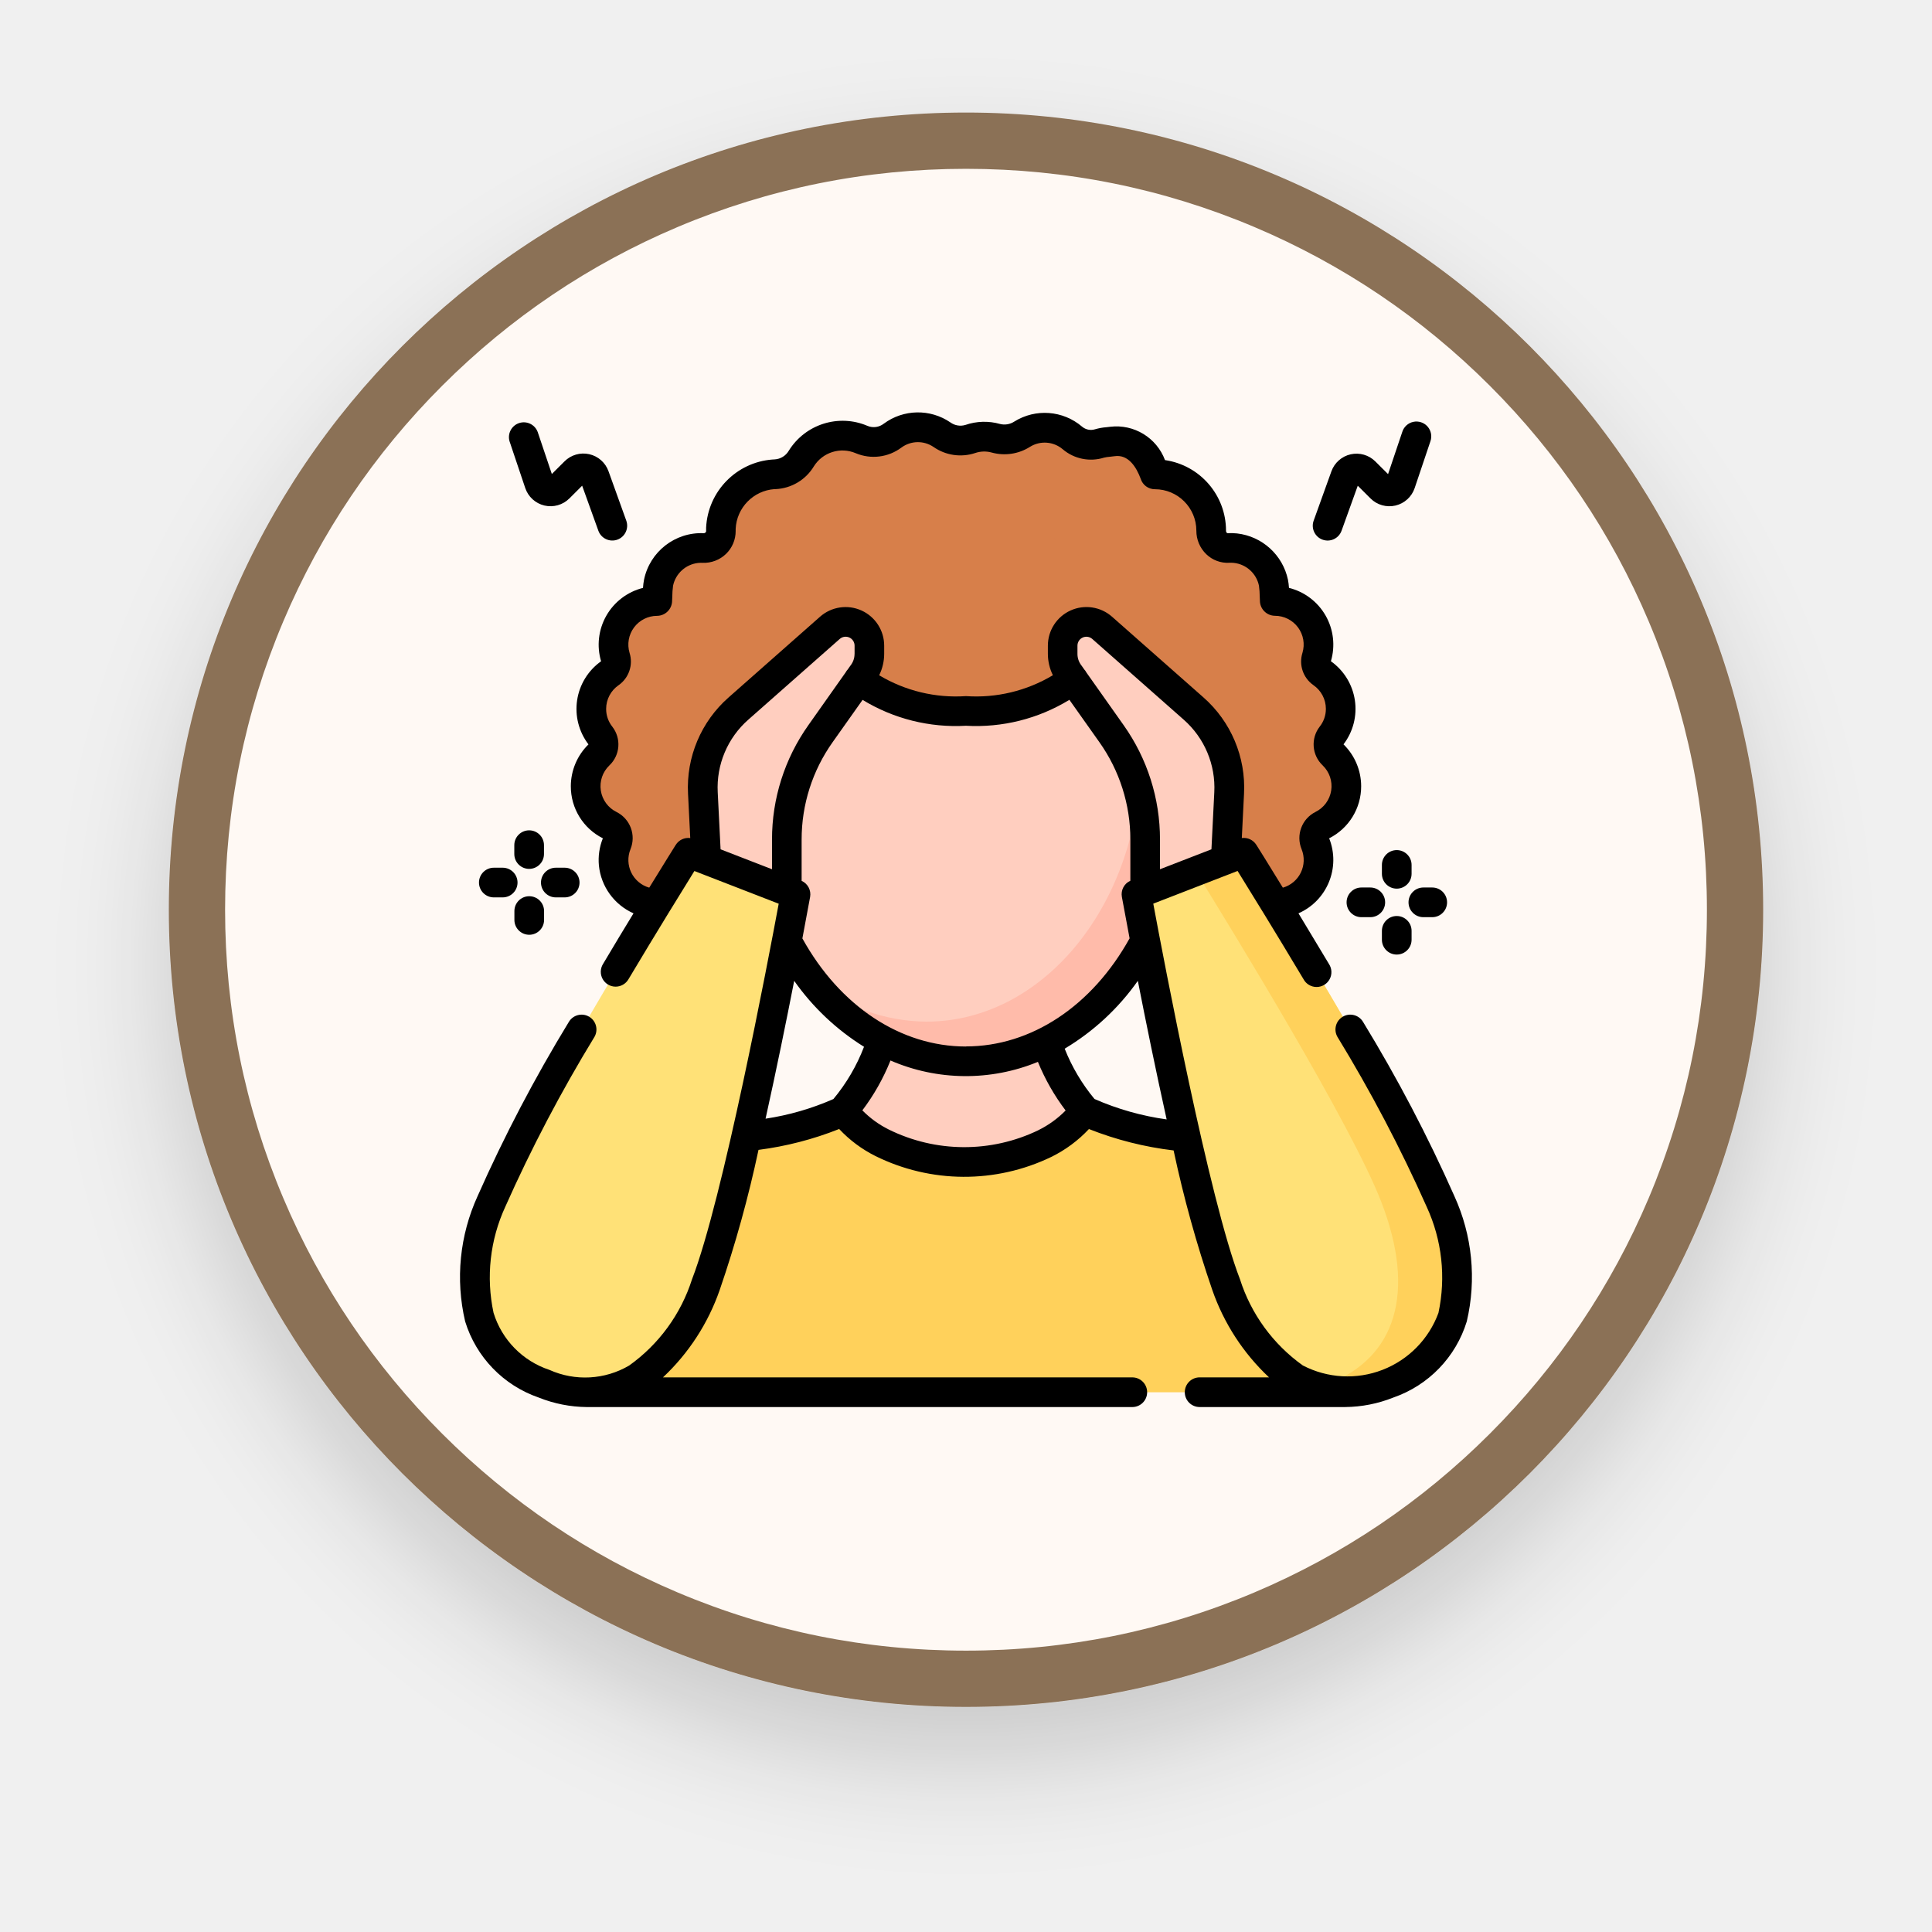
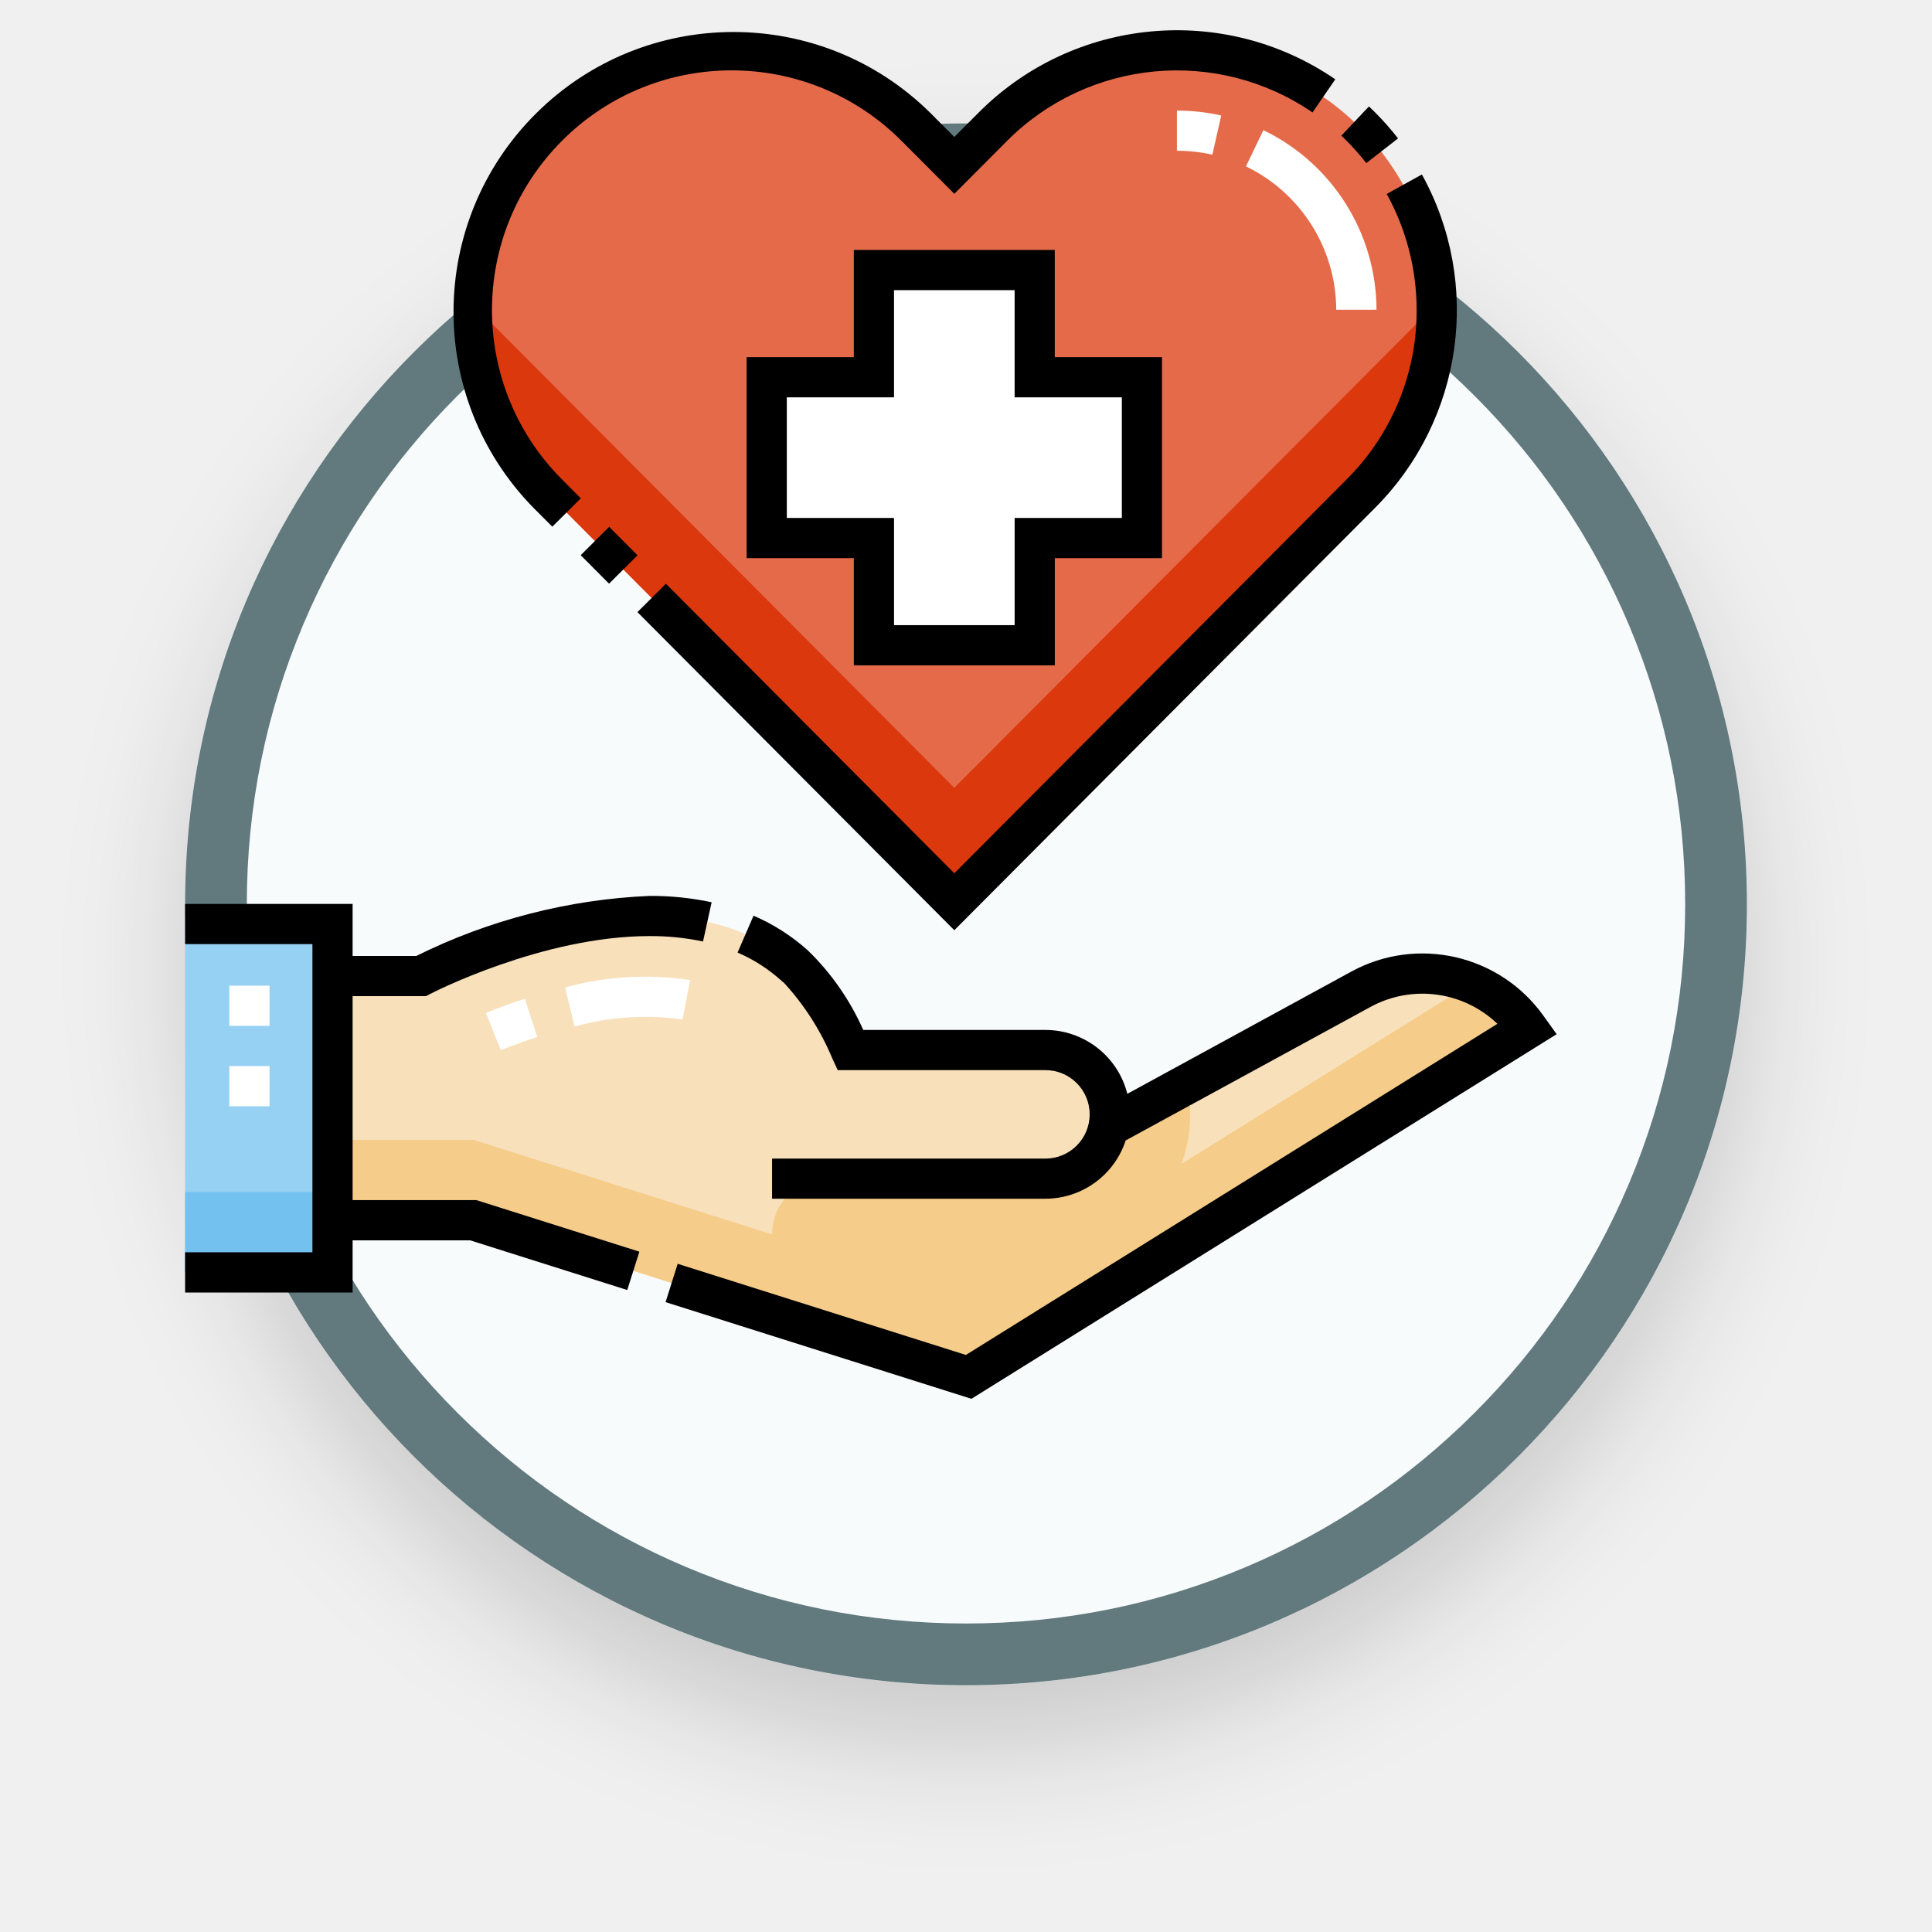
- <svg xmlns="http://www.w3.org/2000/svg" width="103" height="103" viewBox="0 0 103 103">
+ <svg xmlns="http://www.w3.org/2000/svg" width="93.934" height="93.934" viewBox="0 0 93.934 93.934">
  <defs>
-     <filter id="Path_978624" x="0" y="0" width="103" height="103" filterUnits="userSpaceOnUse">
+     <filter id="Path_982547" x="0" y="0" width="93.934" height="93.934" filterUnits="userSpaceOnUse">
      <feOffset dy="3" input="SourceAlpha" />
      <feGaussianBlur stdDeviation="3" result="blur" />
      <feFlood flood-opacity="0.161" />
      <feComposite operator="in" in2="blur" />
      <feComposite in="SourceGraphic" />
    </filter>
  </defs>
-   <g id="Group_1210724" data-name="Group 1210724" transform="translate(-195 -2277.551)">
-     <g id="Group_1210195" data-name="Group 1210195">
-       <g id="Group_1208716" data-name="Group 1208716" transform="translate(204 2283.551)">
-         <g id="Group_1178144" data-name="Group 1178144">
-           <g id="Group_1177896" data-name="Group 1177896">
-             <g id="Group_1176881" data-name="Group 1176881">
-               <g id="Group_1175148" data-name="Group 1175148">
-                 <g id="Group_1173798" data-name="Group 1173798">
-                   <g id="Group_1171925" data-name="Group 1171925">
-                     <g id="Group_1164524" data-name="Group 1164524">
-                       <g id="Group_1144123" data-name="Group 1144123">
-                         <g transform="matrix(1, 0, 0, 1, -9, -6)" filter="url(#Path_978624)">
-                           <g id="Path_978624-2" data-name="Path 978624" transform="translate(9 6)" fill="#fff9f4">
-                             <path d="M 42.5 83.5 C 36.964 83.5 31.595 82.416 26.541 80.279 C 21.659 78.214 17.274 75.257 13.509 71.491 C 9.743 67.726 6.786 63.341 4.721 58.459 C 2.584 53.405 1.5 48.036 1.5 42.5 C 1.5 36.964 2.584 31.595 4.721 26.541 C 6.786 21.659 9.743 17.274 13.509 13.509 C 17.274 9.743 21.659 6.786 26.541 4.721 C 31.595 2.584 36.964 1.5 42.5 1.5 C 48.036 1.5 53.405 2.584 58.459 4.721 C 63.341 6.786 67.726 9.743 71.491 13.509 C 75.257 17.274 78.214 21.659 80.279 26.541 C 82.416 31.595 83.5 36.964 83.5 42.5 C 83.5 48.036 82.416 53.405 80.279 58.459 C 78.214 63.341 75.257 67.726 71.491 71.491 C 67.726 75.257 63.341 78.214 58.459 80.279 C 53.405 82.416 48.036 83.5 42.5 83.5 Z" stroke="none" />
-                             <path d="M 42.5 3 C 37.166 3 31.994 4.044 27.126 6.103 C 22.422 8.092 18.198 10.941 14.569 14.569 C 10.941 18.198 8.092 22.422 6.103 27.126 C 4.044 31.994 3 37.166 3 42.5 C 3 47.834 4.044 53.006 6.103 57.874 C 8.092 62.578 10.941 66.802 14.569 70.431 C 18.198 74.059 22.422 76.908 27.126 78.897 C 31.994 80.956 37.166 82 42.5 82 C 47.834 82 53.006 80.956 57.874 78.897 C 62.578 76.908 66.802 74.059 70.431 70.431 C 74.059 66.802 76.908 62.578 78.897 57.874 C 80.956 53.006 82 47.834 82 42.5 C 82 37.166 80.956 31.994 78.897 27.126 C 76.908 22.422 74.059 18.198 70.431 14.569 C 66.802 10.941 62.578 8.092 57.874 6.103 C 53.006 4.044 47.834 3 42.5 3 M 42.5 0 C 65.972 0 85 19.028 85 42.5 C 85 65.972 65.972 85 42.5 85 C 19.028 85 0 65.972 0 42.5 C 0 19.028 19.028 0 42.5 0 Z" stroke="none" fill="#8b7157" />
+   <g id="Group_1222562" data-name="Group 1222562" transform="translate(-823.066 -3168.533)">
+     <g id="Group_1222474" data-name="Group 1222474">
+       <g id="Group_1221059" data-name="Group 1221059" transform="translate(212 1973.836)">
+         <g id="Group_1215985" data-name="Group 1215985" transform="translate(-0.229 -2679.151)">
+           <g id="Group_1214663" data-name="Group 1214663" transform="translate(0 -1254.151)">
+             <g id="Group_1214433" data-name="Group 1214433" transform="translate(-0.771 -2738.674)">
+               <g id="Group_1183190" data-name="Group 1183190" transform="translate(1 1016.674)">
+                 <g id="Group_1179611" data-name="Group 1179611" transform="translate(428 4723.467)">
+                   <g id="Group_1175227" data-name="Group 1175227" transform="translate(-5.967 140.533)">
+                     <g id="Group_1167337" data-name="Group 1167337" transform="translate(198.033 1992)">
+                       <g id="Group_1166720" data-name="Group 1166720">
+                         <g id="Group_1164305" data-name="Group 1164305">
+                           <g id="Group_1163948" data-name="Group 1163948">
+                             <g id="Group_1158168" data-name="Group 1158168">
+                               <g id="Group_1152576" data-name="Group 1152576">
+                                 <g id="Group_1148633" data-name="Group 1148633">
+                                   <g id="Group_1148525" data-name="Group 1148525">
+                                     <g transform="matrix(1, 0, 0, 1, -9, -6)" filter="url(#Path_982547)">
+                                       <g id="Path_982547-2" data-name="Path 982547" transform="translate(9 6)" fill="#f7fbfc">
+                                         <path d="M 37.967 74.434 C 33.043 74.434 28.268 73.47 23.773 71.568 C 19.43 69.732 15.53 67.102 12.181 63.753 C 8.831 60.403 6.202 56.503 4.365 52.161 C 2.464 47.666 1.5 42.89 1.5 37.967 C 1.5 33.043 2.464 28.268 4.365 23.773 C 6.202 19.43 8.831 15.53 12.181 12.181 C 15.53 8.831 19.43 6.202 23.773 4.365 C 28.268 2.464 33.043 1.5 37.967 1.5 C 42.89 1.5 47.666 2.464 52.161 4.365 C 56.503 6.202 60.403 8.831 63.753 12.181 C 67.102 15.53 69.732 19.43 71.568 23.773 C 73.47 28.268 74.434 33.043 74.434 37.967 C 74.434 42.89 73.47 47.666 71.568 52.161 C 69.732 56.503 67.102 60.403 63.753 63.753 C 60.403 67.102 56.503 69.732 52.161 71.568 C 47.666 73.47 42.89 74.434 37.967 74.434 Z" stroke="none" />
+                                         <path d="M 37.967 3 C 33.245 3 28.666 3.924 24.357 5.747 C 20.194 7.508 16.454 10.029 13.242 13.242 C 10.029 16.454 7.508 20.194 5.747 24.357 C 3.924 28.666 3 33.245 3 37.967 C 3 42.689 3.924 47.268 5.747 51.577 C 7.508 55.74 10.029 59.48 13.242 62.692 C 16.454 65.904 20.194 68.426 24.357 70.187 C 28.666 72.009 33.245 72.934 37.967 72.934 C 42.689 72.934 47.268 72.009 51.577 70.187 C 55.74 68.426 59.48 65.904 62.692 62.692 C 65.904 59.48 68.426 55.74 70.187 51.577 C 72.009 47.268 72.934 42.689 72.934 37.967 C 72.934 33.245 72.009 28.666 70.187 24.357 C 68.426 20.194 65.904 16.454 62.692 13.242 C 59.48 10.029 55.74 7.508 51.577 5.747 C 47.268 3.924 42.689 3 37.967 3 M 37.967 0 C 58.935 0 75.934 16.998 75.934 37.967 C 75.934 58.935 58.935 75.934 37.967 75.934 C 16.998 75.934 0 58.935 0 37.967 C 0 16.998 16.998 0 37.967 0 Z" stroke="none" fill="#62797e" />
+                                       </g>
+                                     </g>
+                                   </g>
+                                 </g>
+                               </g>
+                             </g>
                          </g>
                        </g>
                      </g>
                    </g>
                  </g>
                </g>
              </g>
            </g>
          </g>
        </g>
      </g>
-       <g id="estres" transform="translate(219.498 2294.943)">
-         <g id="Group_1210193" data-name="Group 1210193" transform="translate(0.794 5.383)">
-           <g id="Group_1210170" data-name="Group 1210170" transform="translate(5.93 0)">
-             <g id="Group_1210169" data-name="Group 1210169">
-               <path id="Path_1079854" data-name="Path 1079854" d="M104.3,31.228a2.317,2.317,0,0,0-.723-1.684.741.741,0,0,1-.081-.994,2.324,2.324,0,0,0-.5-3.358.75.75,0,0,1-.275-.841,2.325,2.325,0,0,0-2.225-3c-.029,0-.007-.635-.078-.976A2.332,2.332,0,0,0,98.4,18.54a2.4,2.4,0,0,0-.377-.01.9.9,0,0,1-.923-.917V17.6a3,3,0,0,0-3-3c-.018,0-.588-2-2.267-1.747a4.465,4.465,0,0,0-.686.105,1.525,1.525,0,0,1-1.444-.293,2.273,2.273,0,0,0-2.677-.2,1.75,1.75,0,0,1-1.4.219,2.283,2.283,0,0,0-1.37.038,1.7,1.7,0,0,1-1.509-.23,2.273,2.273,0,0,0-2.632.051,1.659,1.659,0,0,1-1.649.21,2.587,2.587,0,0,0-3.218,1.014,1.725,1.725,0,0,1-1.393.838l-.088,0a3.018,3.018,0,0,0-2.8,2.873q0,.076,0,.151a.9.9,0,0,1-.943.9,2.4,2.4,0,0,0-.356.011,2.333,2.333,0,0,0-2.023,1.837c-.071.342-.05.977-.078.977a2.325,2.325,0,0,0-2.225,3,.75.75,0,0,1-.275.841,2.324,2.324,0,0,0-.5,3.358.741.741,0,0,1-.081.994,2.324,2.324,0,0,0,.581,3.772.762.762,0,0,1,.35.978,2.324,2.324,0,0,0,2.705,3.131c0,.037,0,.074,0,.111a2.324,2.324,0,0,0,3.795,1.8,2.325,2.325,0,0,0,2.174,1.5h19.9a2.325,2.325,0,0,0,2.174-1.5,2.324,2.324,0,0,0,3.795-1.8c0-.037,0-.074,0-.111a2.324,2.324,0,0,0,2.705-3.131.763.763,0,0,1,.35-.979,2.322,2.322,0,0,0,1.3-2.088Z" transform="translate(-63.751 -12.092)" fill="#d77f4a" />
-             </g>
-           </g>
-           <g id="Group_1210172" data-name="Group 1210172" transform="translate(6.402 35.151)">
-             <g id="Group_1210171" data-name="Group 1210171">
-               <path id="Path_1079855" data-name="Path 1079855" d="M104.422,348.234c-6.814.284-10.046-1.54-10.046-1.54l-6.34-1.254v-.045l-.114.023-.114-.023v.045l-6.34,1.254s-3.231,1.824-10.046,1.54l-3.2,13.46h39.435Z" transform="translate(-68.223 -345.395)" fill="#ffd15b" />
-             </g>
-           </g>
-           <g id="Group_1210174" data-name="Group 1210174" transform="translate(19.646 29.467)">
-             <g id="Group_1210173" data-name="Group 1210173">
-               <path id="Path_1079856" data-name="Path 1079856" d="M204.134,291.5h-7.749a10.742,10.742,0,0,1-2.58,6.983l.2.234a6.113,6.113,0,0,0,1.879,1.463,9.835,9.835,0,0,0,8.68.046,6.128,6.128,0,0,0,2.146-1.743A10.742,10.742,0,0,1,204.134,291.5Z" transform="translate(-193.805 -291.5)" fill="#ffcebf" />
-             </g>
-           </g>
-           <g id="Group_1210176" data-name="Group 1210176" transform="translate(13.71 13.74)">
-             <g id="Group_1210175" data-name="Group 1210175">
-               <path id="Path_1079857" data-name="Path 1079857" d="M137.515,142.381a18.934,18.934,0,0,0,1.114,4.434H161.4a22.433,22.433,0,0,0,2.034-3.96" transform="translate(-137.515 -142.381)" fill="#d77f4a" />
-             </g>
-           </g>
-           <g id="Group_1210178" data-name="Group 1210178" transform="translate(14.772 5.252)">
-             <g id="Group_1210177" data-name="Group 1210177">
-               <ellipse id="Ellipse_11859" data-name="Ellipse 11859" cx="11.435" cy="14.276" rx="11.435" ry="14.276" fill="#ffcebf" />
-             </g>
-           </g>
-           <g id="Group_1210180" data-name="Group 1210180" transform="translate(18.059 7.405)">
-             <g id="Group_1210179" data-name="Group 1210179">
-               <path id="Path_1079858" data-name="Path 1079858" d="M192.943,82.3a16.209,16.209,0,0,1,3.286,10.015c0,7.885-5.12,14.276-11.435,14.276a9.781,9.781,0,0,1-6.039-2.152,10.428,10.428,0,0,0,8.148,4.262c6.315,0,11.435-6.392,11.435-14.276A15.327,15.327,0,0,0,192.943,82.3Z" transform="translate(-178.755 -82.305)" fill="#fba" />
-             </g>
-           </g>
-           <g id="Group_1210182" data-name="Group 1210182" transform="translate(14.824 4.648)">
-             <g id="Group_1210181" data-name="Group 1210181">
-               <path id="Path_1079859" data-name="Path 1079859" d="M159.463,56.167c-5.949,0-11.383,6.133-11.383,13.526s3.293-6.417,5.662-4.725a10.589,10.589,0,0,0,11.443,0c2.369-1.692,5.662,4.725,5.662,4.725C170.9,62.3,165.413,56.167,159.463,56.167Z" transform="translate(-148.08 -56.167)" fill="#d77f4a" />
-             </g>
-           </g>
-           <g id="Group_1210184" data-name="Group 1210184" transform="translate(0 22.686)">
-             <g id="Group_1210183" data-name="Group 1210183">
-               <path id="Path_1079860" data-name="Path 1079860" d="M24.637,229.421l-2.858-1.108L18.921,227.2s-8.6,13.709-10.5,18.591-.765,8.333,2.807,9.718,6.732-.4,8.625-5.286S24.637,229.421,24.637,229.421Z" transform="translate(-7.517 -227.205)" fill="#ffe177" />
-             </g>
-           </g>
-           <g id="Group_1210186" data-name="Group 1210186" transform="translate(12.173 10.38)">
-             <g id="Group_1210185" data-name="Group 1210185">
-               <path id="Path_1079861" data-name="Path 1079861" d="M123.129,123.195l-.178-3.552a5.636,5.636,0,0,1,1.9-4.508l4.871-4.3a1.267,1.267,0,0,1,2.106.95v.441a1.787,1.787,0,0,1-.378,1.1l-2.228,3.152a9.785,9.785,0,0,0-1.795,5.648v2.735Z" transform="translate(-122.944 -110.519)" fill="#ffcebf" />
-             </g>
-           </g>
-           <g id="Group_1210188" data-name="Group 1210188" transform="translate(35.294 22.686)">
-             <g id="Group_1210187" data-name="Group 1210187">
-               <path id="Path_1079862" data-name="Path 1079862" d="M342.184,229.421l2.858-1.108L347.9,227.2s8.6,13.709,10.5,18.591.765,8.333-2.807,9.718-6.732-.4-8.625-5.286S342.184,229.421,342.184,229.421Z" transform="translate(-342.184 -227.205)" fill="#ffe177" />
-             </g>
-           </g>
-           <g id="Group_1210190" data-name="Group 1210190" transform="translate(38.462 22.686)">
-             <g id="Group_1210189" data-name="Group 1210189">
-               <path id="Path_1079863" data-name="Path 1079863" d="M385.261,245.8c-1.893-4.882-10.5-18.591-10.5-18.591l-2.549.988c2,3.23,8.295,13.513,9.881,17.6,1.893,4.882.765,8.333-2.807,9.718q-.328.127-.651.218a5.654,5.654,0,0,0,3.815-.218C386.026,254.129,387.154,250.678,385.261,245.8Z" transform="translate(-372.216 -227.205)" fill="#ffd15b" />
-             </g>
-           </g>
-           <g id="Group_1210192" data-name="Group 1210192" transform="translate(31.358 10.38)">
-             <g id="Group_1210191" data-name="Group 1210191">
-               <path id="Path_1079864" data-name="Path 1079864" d="M313.559,123.195l.178-3.552a5.636,5.636,0,0,0-1.9-4.508l-4.871-4.3a1.267,1.267,0,0,0-2.106.95v.441a1.787,1.787,0,0,0,.378,1.1l2.228,3.152a9.785,9.785,0,0,1,1.795,5.648v2.735Z" transform="translate(-304.861 -110.519)" fill="#ffcebf" />
-             </g>
-           </g>
-         </g>
-         <g id="Group_1210194" data-name="Group 1210194" transform="translate(0.002 4.592)">
-           <path id="Path_1079865" data-name="Path 1079865" d="M29.3,217.145v-.473a.791.791,0,1,0-1.582,0v.473a.791.791,0,1,0,1.582,0Z" transform="translate(-24.799 -193.598)" />
-           <path id="Path_1079866" data-name="Path 1079866" d="M27.723,250.46a.791.791,0,0,0,1.582,0v-.473a.791.791,0,0,0-1.582,0Z" transform="translate(-24.799 -223.4)" />
-           <path id="Path_1079867" data-name="Path 1079867" d="M41.924,236.365H42.4a.791.791,0,0,0,0-1.582h-.473a.791.791,0,1,0,0,1.582Z" transform="translate(-36.795 -210.507)" />
-           <path id="Path_1079868" data-name="Path 1079868" d="M10.615,236.365h.473a.791.791,0,1,0,0-1.582h-.473a.791.791,0,1,0,0,1.582Z" transform="translate(-8.788 -210.507)" />
-           <path id="Path_1079869" data-name="Path 1079869" d="M25.774,12.948a1.422,1.422,0,0,0,2.351.553l.682-.68.864,2.4a.791.791,0,0,0,1.489-.536l-.949-2.638a1.422,1.422,0,0,0-2.342-.526l-.678.676-.754-2.239a.791.791,0,0,0-1.5.5Z" transform="translate(-22.271 -8.911)" />
-           <path id="Path_1079870" data-name="Path 1079870" d="M467.1,227.936a.791.791,0,0,0,.791-.791v-.473a.791.791,0,1,0-1.582,0v.473A.791.791,0,0,0,467.1,227.936Z" transform="translate(-417.136 -202.544)" />
-           <path id="Path_1079871" data-name="Path 1079871" d="M467.1,261.251a.791.791,0,0,0,.791-.791v-.473a.791.791,0,1,0-1.582,0v.473A.791.791,0,0,0,467.1,261.251Z" transform="translate(-417.136 -232.345)" />
-           <path id="Path_1079872" data-name="Path 1079872" d="M449.679,244.783h-.473a.791.791,0,0,0,0,1.582h.473a.791.791,0,0,0,0-1.582Z" transform="translate(-401.125 -219.452)" />
-           <path id="Path_1079873" data-name="Path 1079873" d="M479.725,245.574a.791.791,0,0,0,.791.791h.473a.791.791,0,0,0,0-1.582h-.473a.791.791,0,0,0-.791.791Z" transform="translate(-429.133 -219.452)" />
-           <path id="Path_1079874" data-name="Path 1079874" d="M431.832,15.7a.79.79,0,0,0,1.012-.476l.864-2.4.682.68a1.422,1.422,0,0,0,2.351-.553l.836-2.484a.791.791,0,1,0-1.5-.5l-.754,2.239-.678-.676a1.422,1.422,0,0,0-2.342.526l-.949,2.638A.791.791,0,0,0,431.832,15.7Z" transform="translate(-385.822 -8.913)" />
-           <path id="Path_1079875" data-name="Path 1079875" d="M53.038,46.374a80.265,80.265,0,0,0-4.871-9.291.791.791,0,0,0-1.368.794,79.194,79.194,0,0,1,4.764,9.069,9,9,0,0,1,.626,5.658,5.163,5.163,0,0,1-7.23,2.8,9,9,0,0,1-3.352-4.6c-1.63-4.2-4.06-17-4.621-20.02l4.495-1.743c.615.989,1.979,3.2,3.513,5.767A.791.791,0,1,0,46.352,34c-.576-.964-1.127-1.878-1.625-2.7A3.113,3.113,0,0,0,46.363,27.3a3.1,3.1,0,0,0,1.706-2.778,3.129,3.129,0,0,0-.941-2.231,3.115,3.115,0,0,0-.672-4.431,3.117,3.117,0,0,0-2.235-3.911,3.426,3.426,0,0,0-.055-.437,3.137,3.137,0,0,0-2.712-2.465,3.184,3.184,0,0,0-.5-.014.062.062,0,0,1-.049-.02.136.136,0,0,1-.041-.1v-.023a3.8,3.8,0,0,0-3.253-3.753,2.767,2.767,0,0,0-2.921-1.777c-.065.01-.13.016-.194.023a2.965,2.965,0,0,0-.615.111.732.732,0,0,1-.691-.14,3.064,3.064,0,0,0-3.61-.273.96.96,0,0,1-.764.13,3.086,3.086,0,0,0-1.847.052.913.913,0,0,1-.8-.136,3.064,3.064,0,0,0-3.55.068.867.867,0,0,1-.865.119,3.378,3.378,0,0,0-4.2,1.323A.938.938,0,0,1,16.8,7.1l-.112.006a3.828,3.828,0,0,0-3.541,3.631q0,.1,0,.191A.093.093,0,0,1,13.11,11a.118.118,0,0,1-.086.034,3.112,3.112,0,0,0-3.187,2.478,3.411,3.411,0,0,0-.055.438,3.119,3.119,0,0,0-2.235,3.912,3.115,3.115,0,0,0-.672,4.431,3.129,3.129,0,0,0-.941,2.231A3.094,3.094,0,0,0,7.642,27.3a3.1,3.1,0,0,0-.211,1.449A3.131,3.131,0,0,0,9.276,31.3c-.5.818-1.049,1.731-1.625,2.7a.791.791,0,1,0,1.358.811c1.534-2.571,2.9-4.779,3.513-5.767l4.495,1.743c-.561,3.019-2.99,15.816-4.621,20.021a9,9,0,0,1-3.352,4.6,4.64,4.64,0,0,1-4.249.233A4.64,4.64,0,0,1,1.815,52.6a9,9,0,0,1,.626-5.658A79.167,79.167,0,0,1,7.2,37.877a.791.791,0,0,0-1.368-.794A80.282,80.282,0,0,0,.965,46.374,10.378,10.378,0,0,0,.3,53.057a6.226,6.226,0,0,0,3.925,4.059,7.074,7.074,0,0,0,2.561.506l29.082,0a.791.791,0,0,0,0-1.582H10.846a11.622,11.622,0,0,0,3.026-4.663,63.883,63.883,0,0,0,2.068-7.466,17.784,17.784,0,0,0,4.3-1.113,6.84,6.84,0,0,0,1.929,1.439,10.682,10.682,0,0,0,9.379.05A6.923,6.923,0,0,0,33.556,42.8a18.053,18.053,0,0,0,4.514,1.141,63.663,63.663,0,0,0,2.061,7.435,11.622,11.622,0,0,0,3.026,4.663h-3.7a.791.791,0,1,0,0,1.582l7.765,0a7.078,7.078,0,0,0,2.561-.506A6.226,6.226,0,0,0,53.7,53.057,10.379,10.379,0,0,0,53.038,46.374ZM27,38.4c-3.48,0-6.722-2.149-8.721-5.762.237-1.248.386-2.069.412-2.209a.79.79,0,0,0-.452-.861V27.371a8.948,8.948,0,0,1,1.65-5.192l1.6-2.259A9.528,9.528,0,0,0,27,21.3a9.528,9.528,0,0,0,5.514-1.383l1.6,2.259a8.948,8.948,0,0,1,1.65,5.192v2.195a.79.79,0,0,0-.452.861c.025.14.175.96.412,2.209-2,3.61-5.249,5.762-8.721,5.762ZM21.06,17.471a1,1,0,0,1-.211.613l-.022.03-.132.187a.782.782,0,0,0-.058.071.8.8,0,0,0-.052.084L18.6,21.266a10.521,10.521,0,0,0-1.94,6.105V28.95l-2.742-1.063-.152-3.039A4.82,4.82,0,0,1,15.4,20.972l4.871-4.3a.476.476,0,0,1,.791.357v.441Zm19.179,7.377-.152,3.039L37.344,28.95V27.371a10.521,10.521,0,0,0-1.94-6.105l-1.986-2.81a.814.814,0,0,0-.051-.084.785.785,0,0,0-.058-.071l-.132-.187-.022-.03a1,1,0,0,1-.211-.613V17.03a.476.476,0,0,1,.791-.357l4.871,4.3a4.821,4.821,0,0,1,1.633,3.876Zm-28.71,2.8c-.01.016-.564.9-1.414,2.283a1.532,1.532,0,0,1-1-2.05A1.557,1.557,0,0,0,8.376,25.9a1.533,1.533,0,0,1-.383-2.489,1.54,1.54,0,0,0,.155-2.059,1.516,1.516,0,0,1-.331-.952,1.535,1.535,0,0,1,.665-1.263,1.537,1.537,0,0,0,.584-1.721,1.534,1.534,0,0,1,1.468-1.976.809.809,0,0,0,.8-.812c0-.051.006-.124.009-.209a4.623,4.623,0,0,1,.042-.587,1.541,1.541,0,0,1,1.331-1.211,1.608,1.608,0,0,1,.238-.007,1.706,1.706,0,0,0,1.255-.477,1.685,1.685,0,0,0,.513-1.222c0-.037,0-.074,0-.112A2.231,2.231,0,0,1,16.79,8.684l.065,0A2.516,2.516,0,0,0,18.891,7.47a1.8,1.8,0,0,1,2.234-.7,2.465,2.465,0,0,0,2.432-.3,1.482,1.482,0,0,1,1.715-.033,2.5,2.5,0,0,0,2.215.324,1.5,1.5,0,0,1,.893-.025,2.543,2.543,0,0,0,2.036-.308,1.482,1.482,0,0,1,1.744.132,2.324,2.324,0,0,0,2.2.446,1.779,1.779,0,0,1,.3-.046c.087-.009.175-.018.263-.031.738-.109,1.164.59,1.391,1.2a.791.791,0,0,0,.76.561,2.212,2.212,0,0,1,2.209,2.209V10.9a1.729,1.729,0,0,0,.531,1.256,1.633,1.633,0,0,0,1.224.455,1.607,1.607,0,0,1,.252.007,1.54,1.54,0,0,1,1.33,1.212,4.61,4.61,0,0,1,.042.586c0,.085.005.157.009.209a.809.809,0,0,0,.8.812,1.534,1.534,0,0,1,1.468,1.976,1.537,1.537,0,0,0,.584,1.721,1.535,1.535,0,0,1,.665,1.263,1.516,1.516,0,0,1-.331.952,1.541,1.541,0,0,0,.155,2.059,1.533,1.533,0,0,1-.383,2.489,1.558,1.558,0,0,0-.735,1.986,1.532,1.532,0,0,1-1,2.049c-.849-1.383-1.4-2.268-1.414-2.283a.79.79,0,0,0-.774-.363l.118-2.359a6.394,6.394,0,0,0-2.166-5.141l-4.871-4.3a2.058,2.058,0,0,0-3.42,1.543v.441a2.588,2.588,0,0,0,.267,1.136A7.958,7.958,0,0,1,27,19.72a7.958,7.958,0,0,1-4.627-1.112,2.588,2.588,0,0,0,.267-1.137V17.03a2.058,2.058,0,0,0-3.42-1.543l-4.871,4.3a6.394,6.394,0,0,0-2.166,5.141l.118,2.359A.791.791,0,0,0,11.529,27.649ZM17.843,34.9a12.854,12.854,0,0,0,3.722,3.515A9.9,9.9,0,0,1,19.934,41.2a14.253,14.253,0,0,1-3.618,1.048c.575-2.591,1.111-5.225,1.527-7.35Zm13.014,7.964a9.089,9.089,0,0,1-7.981-.043,5.252,5.252,0,0,1-1.4-1.017,11.473,11.473,0,0,0,1.5-2.658,10.106,10.106,0,0,0,7.86.073,11.467,11.467,0,0,0,1.477,2.592,5.323,5.323,0,0,1-1.46,1.053Zm3-1.661a9.9,9.9,0,0,1-1.594-2.687,12.811,12.811,0,0,0,3.9-3.617c.419,2.135.957,4.785,1.536,7.388A14.573,14.573,0,0,1,33.856,41.2Z" transform="translate(-0.002 -4.592)" />
+       <g id="salud_1_" data-name="salud (1)" transform="translate(832.066 3170)">
+         <path id="Path_1172220" data-name="Path 1172220" d="M0,333.664H7.167V350.6H0Zm0,0" transform="translate(0 -290.206)" fill="#96d1f3" />
+         <path id="Path_1172221" data-name="Path 1172221" d="M0,433.715H7.167v3.909H0Zm0,0" transform="translate(0 -377.226)" fill="#73c1ef" />
+         <path id="Path_1172222" data-name="Path 1172222" d="M113.108,336.093a6.255,6.255,0,0,0-8.085-1.855l-12.267,6.691a3.129,3.129,0,0,0-3.067-3.741H80.216s-1.484-3.235-2.681-4.072c-6.3-5.762-18.2.478-18.2.478h-4.3v11.873h6.843l24.088,7.619,27.187-16.94Zm0,0" transform="translate(-47.86 -287.604)" fill="#f7e0ba" />
+         <path id="Path_1172223" data-name="Path 1172223" d="M113.109,357.948A6.232,6.232,0,0,0,110.4,355.8l-14.1,8.787a7.03,7.03,0,0,0,.273-3.885l-3.815,2.08A3.128,3.128,0,0,1,89.69,365.3H79.108a2.71,2.71,0,0,0-2.71,2.71l-14.527-4.6H55.028v3.909h6.843l24.088,7.619L113.146,358Zm0,0" transform="translate(-47.861 -309.459)" fill="#f5cc89" />
+         <path id="Path_1172224" data-name="Path 1172224" d="M130.51,48.9l-19.773-19.85a12.633,12.633,0,1,1,17.9-17.831L130.51,13.1l1.872-1.879a12.633,12.633,0,0,1,17.9,17.831Zm0,0" transform="translate(-93.111 -6.526)" fill="#e46a4a" />
+         <path id="Path_1172225" data-name="Path 1172225" d="M235.353,94.756h-5.212V89.544h-7.819v5.212H217.11v7.819h5.212v5.212h7.819v-5.212h5.212Zm0,0" transform="translate(-188.832 -77.881)" fill="#fff" />
+         <path id="Path_1172226" data-name="Path 1172226" d="M130.533,125.634l-23.449-23.54a12.6,12.6,0,0,0,3.675,9.229l19.773,19.85,19.773-19.85a12.593,12.593,0,0,0,3.675-9.229Zm0,0" transform="translate(-93.134 -88.797)" fill="#db380e" />
+         <path id="Path_1172227" data-name="Path 1172227" d="M222.045,335.405a7.23,7.23,0,0,0-9.348-2.145L201.813,339.2a4.112,4.112,0,0,0-3.982-3.106h-8.858a12.358,12.358,0,0,0-2.68-3.855,9.683,9.683,0,0,0-2.654-1.7l-.776,1.793a7.729,7.729,0,0,1,2.154,1.388l.047.043.053.037a12.589,12.589,0,0,1,2.352,3.678l.262.57h10.1a2.15,2.15,0,1,1,0,4.3H184.54V344.3h13.292a4.111,4.111,0,0,0,3.9-2.834l11.9-6.49a5.274,5.274,0,0,1,6.175.82l-25.843,16.1-14.013-4.432-.589,1.864,14.871,4.7L222.687,336.3Zm0,0" transform="translate(-156.002 -287.485)" />
+         <path id="Path_1172228" data-name="Path 1172228" d="M25.6,323.48a14.184,14.184,0,0,0-3.017-.308h0a28.251,28.251,0,0,0-11.344,2.92H8.144v-2.531H0v1.955H6.19V340.5H0v1.955H8.144v-2.537h5.715l7.638,2.416.59-1.864-7.926-2.507H8.144v-9.918h3.567l.213-.111c.054-.028,5.435-2.809,10.657-2.809h0a12.269,12.269,0,0,1,2.6.263Zm0,0" transform="translate(0 -281.08)" />
+         <path id="Path_1172229" data-name="Path 1172229" d="M206.737,60.476a11.58,11.58,0,0,1-3.4,8.226L184.485,87.629l-.226.227L170.236,73.78l-1.385,1.379,15.407,15.467,20.465-20.545a13.62,13.62,0,0,0,2.268-16.2l-1.71.947a11.67,11.67,0,0,1,1.455,5.645Zm0,0" transform="translate(-146.859 -46.865)" />
+         <path id="Path_1172230" data-name="Path 1172230" d="M147.668,186.773l1.385-1.379,1.379,1.385-1.385,1.379Zm0,0" transform="translate(-128.435 -161.247)" />
+         <path id="Path_1172231" data-name="Path 1172231" d="M432.832,31.216l1.543-1.2a13.782,13.782,0,0,0-1.146-1.294q-.134-.133-.269-.26l-1.342,1.421q.117.111.232.225a11.849,11.849,0,0,1,.982,1.11Zm0,0" transform="translate(-375.402 -24.754)" />
+         <path id="Path_1172232" data-name="Path 1172232" d="M104.439,24.14l1.384-1.379-.92-.924A11.656,11.656,0,0,1,121.419,5.384L122.832,6.8l1.152,1.157,2.565-2.575A11.662,11.662,0,0,1,141.4,4l1.107-1.611a13.616,13.616,0,0,0-17.343,1.62l-1.18,1.184L122.8,4.005a13.611,13.611,0,0,0-19.285,19.211Zm0,0" transform="translate(-86.585)" />
+         <path id="Path_1172233" data-name="Path 1172233" d="M214.818,82.039v5.212h-5.212v9.773h5.212v5.212h9.773V97.025H229.8V87.251h-5.212V82.039Zm13.031,7.167V95.07h-5.212v5.212h-5.864V95.07H211.56V89.206h5.212V83.994h5.864v5.212Zm0,0" transform="translate(-182.305 -71.354)" />
+         <g id="Group_1222473" data-name="Group 1222473" transform="translate(2.15 3.91)">
+           <path id="Path_1172234" data-name="Path 1172234" d="M18.462,362.54H16.508v-1.955h1.955Zm0-3.909H16.508v-1.955h1.955Zm0,0" transform="translate(-16.508 -314.13)" fill="#fff" />
+           <path id="Path_1172235" data-name="Path 1172235" d="M112.984,356.794l-.73-1.813c.62-.25,1.26-.481,1.9-.689l.6,1.861C114.157,356.346,113.561,356.562,112.984,356.794Zm3.582-1.151-.455-1.9a14.725,14.725,0,0,1,6.076-.36l-.371,1.919a12.9,12.9,0,0,0-5.249.342Zm0,0" transform="translate(-99.783 -311.112)" fill="#fff" />
+           <path id="Path_1172236" data-name="Path 1172236" d="M377.985,39.7a7.769,7.769,0,0,0-4.39-6.971l.848-1.761a9.725,9.725,0,0,1,5.5,8.729Zm-6.023-7.54a7.832,7.832,0,0,0-1.723-.191V30.016a9.785,9.785,0,0,1,2.154.239Zm0,0" transform="translate(-324.167 -30.016)" fill="#fff" />
        </g>
      </g>
    </g>
  </g>
</svg>
